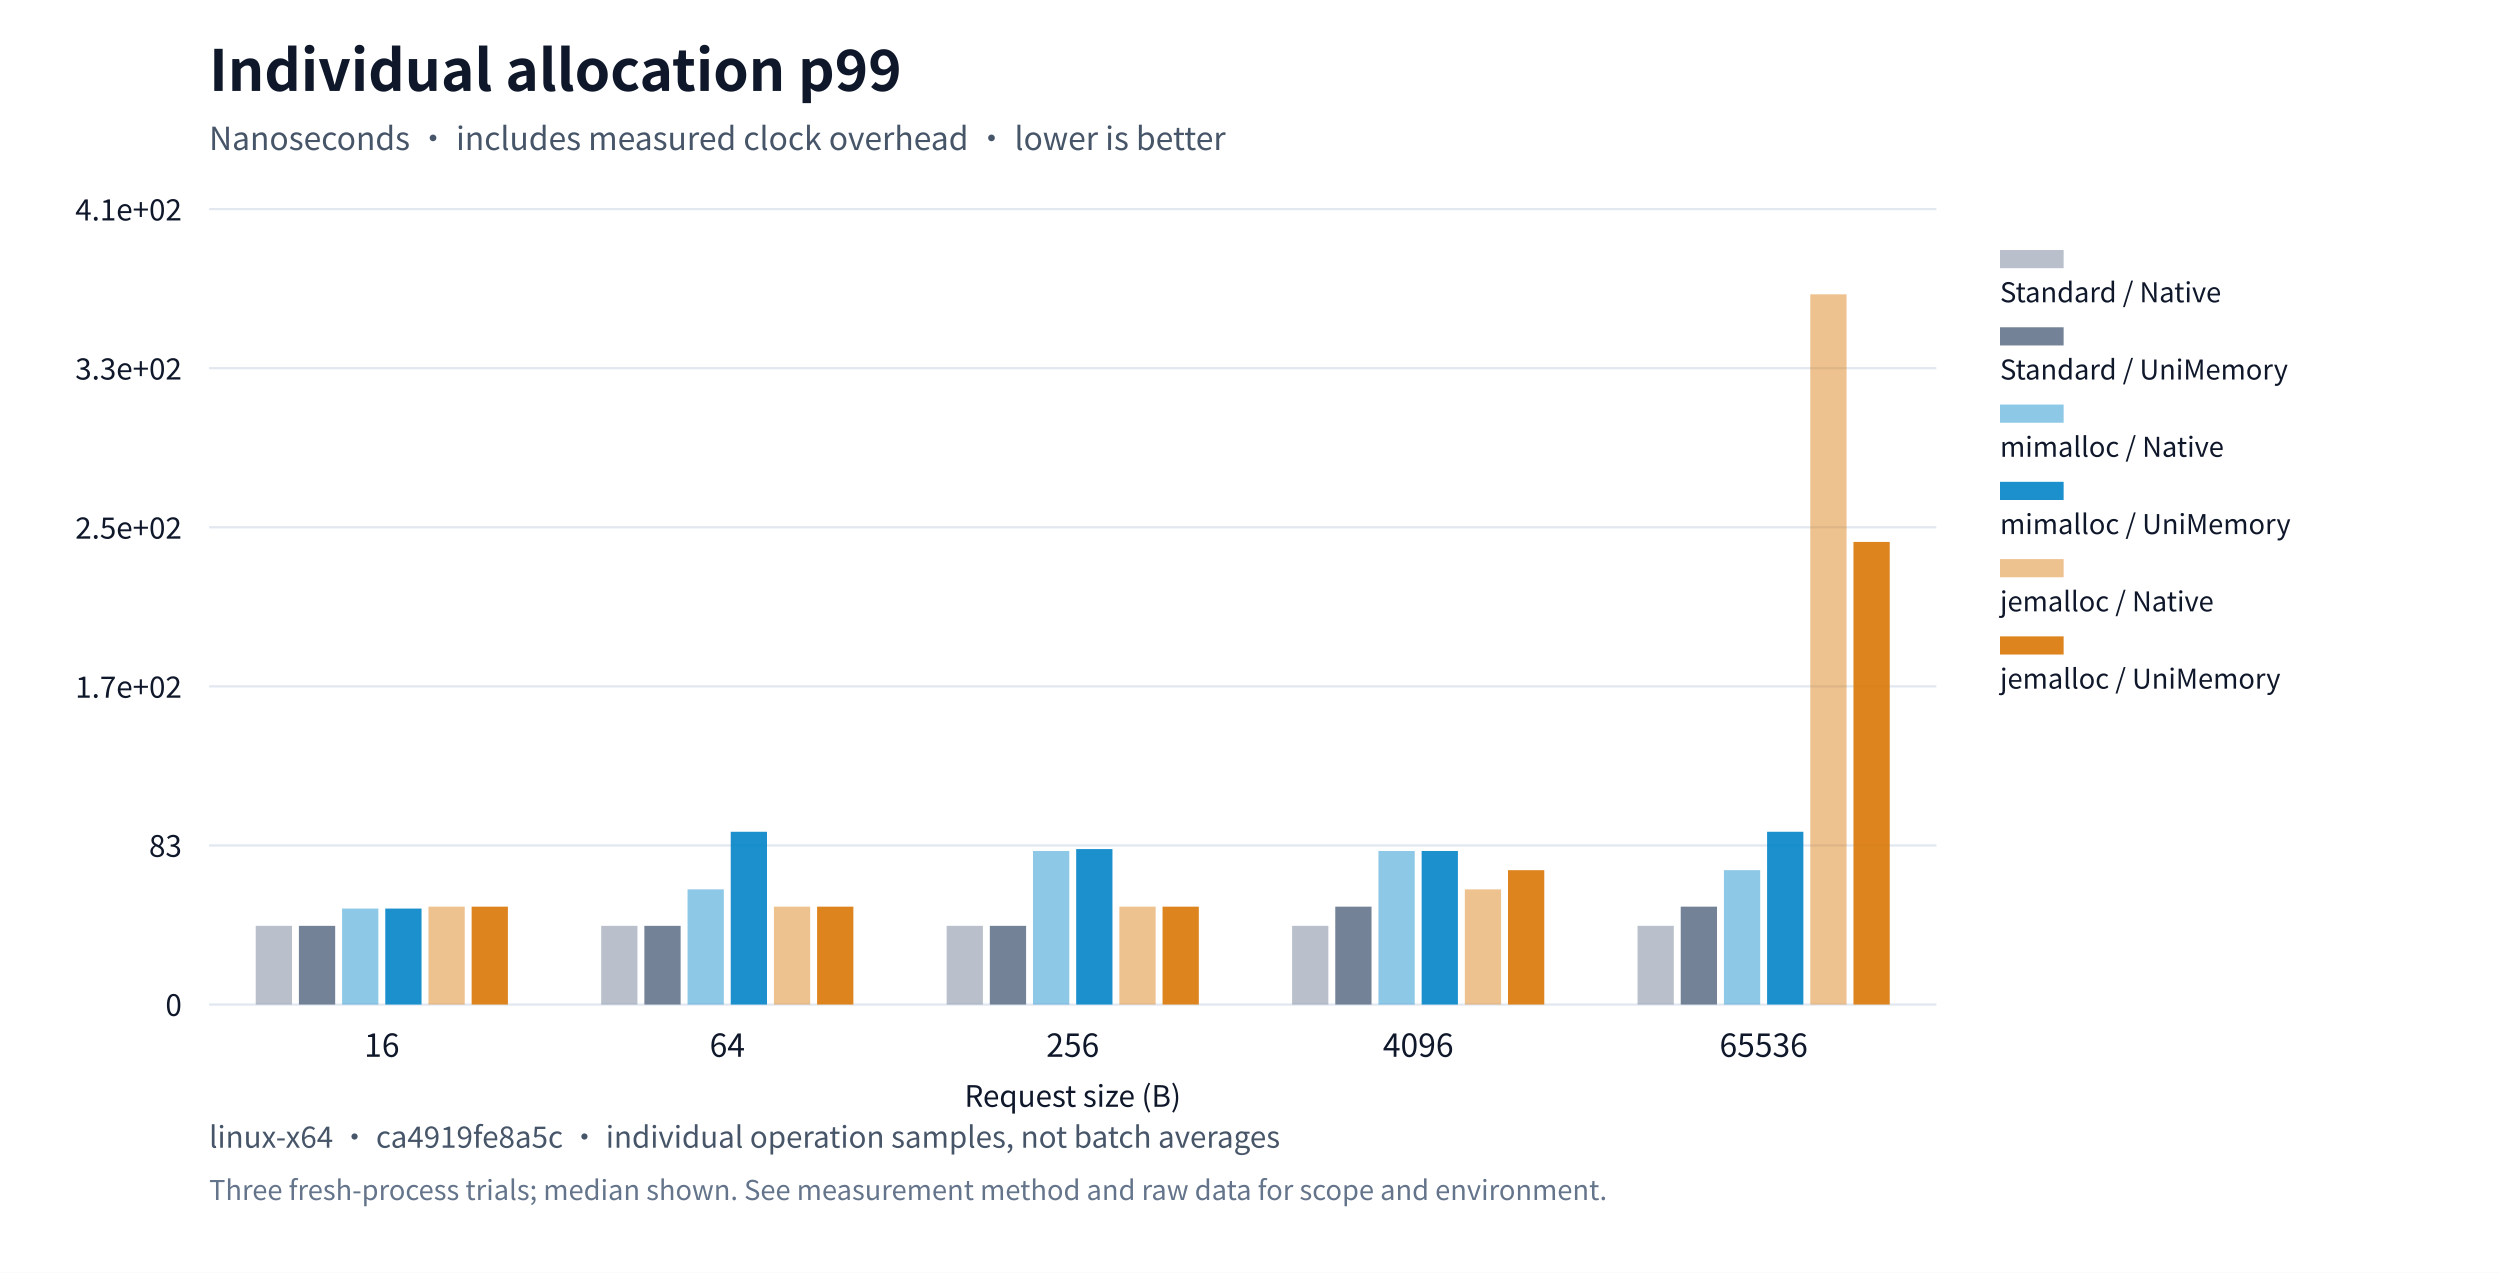
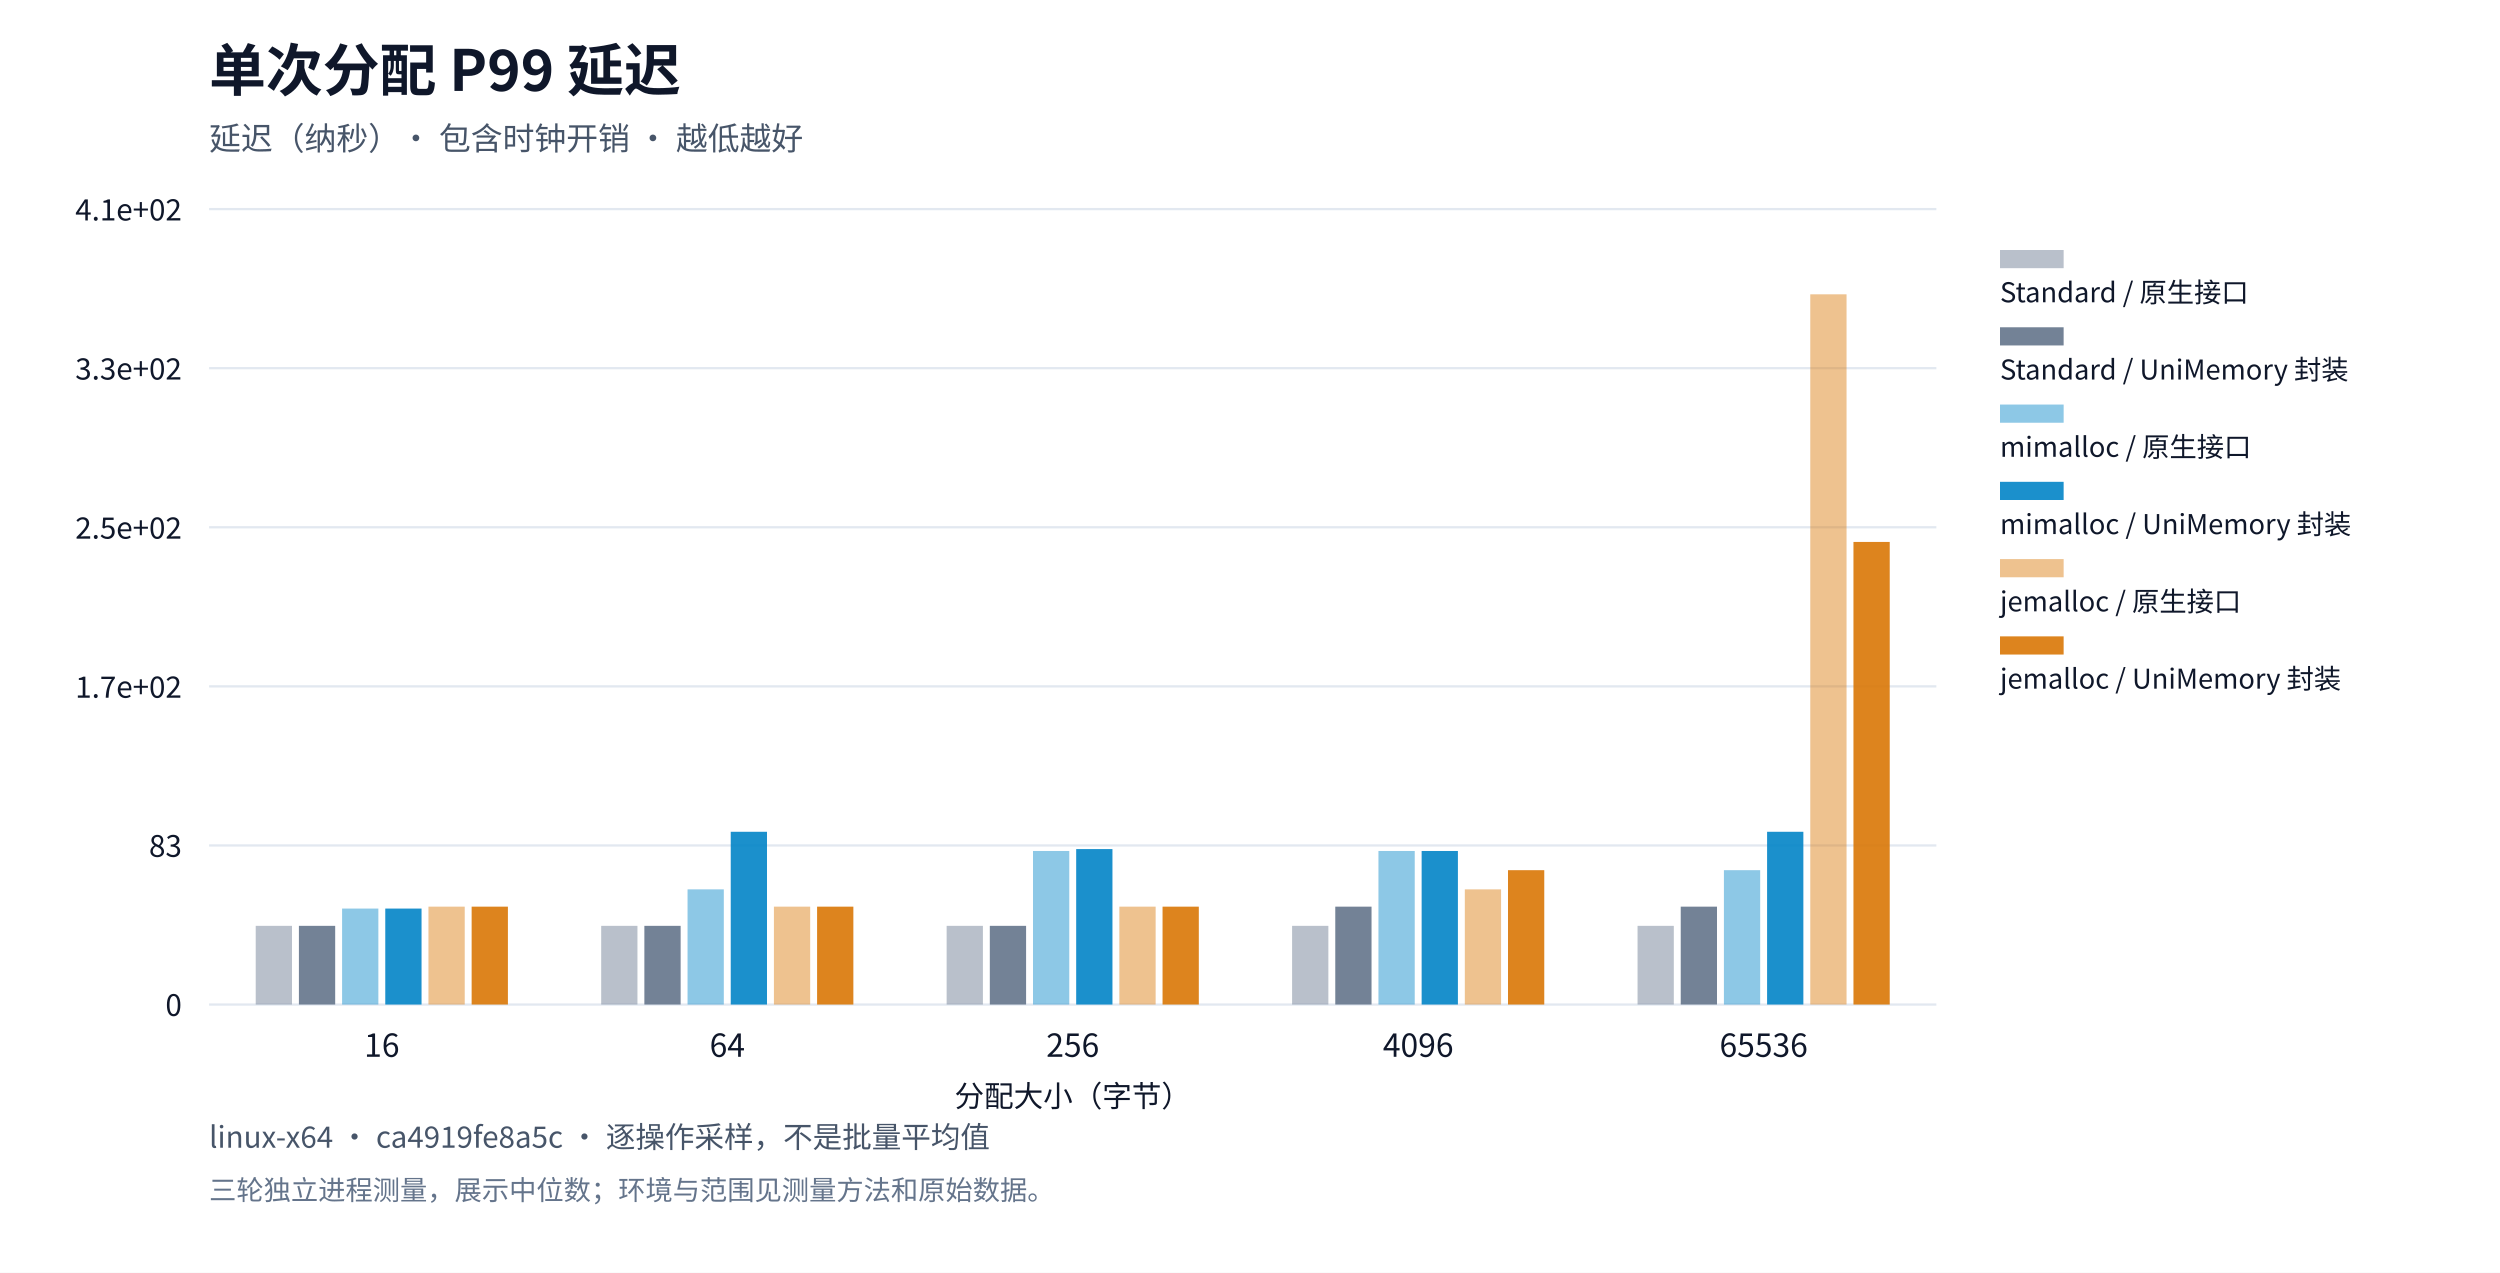
- <svg xmlns="http://www.w3.org/2000/svg" xml:lang="en" viewBox="0 0 1100 560" role="img">
+ <svg xmlns="http://www.w3.org/2000/svg" xml:lang="zh-CN" viewBox="0 0 1100 560" role="img">
  <rect width="1100" height="560" fill="#ffffff" />
  <g font-family="system-ui,Segoe UI,Microsoft YaHei,PingFang SC,Noto Sans CJK SC,sans-serif" fill="#0f172a">
-     <text x="92" y="40" font-size="25" font-weight="650">Individual allocation p99</text>
-     <text x="92" y="66" font-size="14" fill="#475569">Nanoseconds · includes measured clock overhead · lower is better</text>
+     <text x="92" y="40" font-size="25" font-weight="650">单次分配 P99 延迟</text>
+     <text x="92" y="66" font-size="14" fill="#475569">延迟（纳秒）· 包含时钟开销 · 越低越好</text>
    <defs>
      <pattern id="standard-basic" width="6" height="6" patternUnits="userSpaceOnUse">
        <rect width="6" height="6" fill="#64748b" />
        <path d="M0,6L6,0" stroke="#ffffff" stroke-opacity="0.6" stroke-width="1.2" />
      </pattern>
      <pattern id="mimalloc-basic" width="6" height="6" patternUnits="userSpaceOnUse">
        <rect width="6" height="6" fill="#0284c7" />
        <path d="M0,6L6,0" stroke="#ffffff" stroke-opacity="0.6" stroke-width="1.2" />
      </pattern>
      <pattern id="jemalloc-basic" width="6" height="6" patternUnits="userSpaceOnUse">
        <rect width="6" height="6" fill="#d97706" />
        <path d="M0,6L6,0" stroke="#ffffff" stroke-opacity="0.6" stroke-width="1.2" />
      </pattern>
    </defs>
    <path d="M92,442.0h760" stroke="#e2e8f0" />
    <text x="80" y="447.0" text-anchor="end" font-size="13">0</text>
    <path d="M92,372.0h760" stroke="#e2e8f0" />
    <text x="80" y="377.0" text-anchor="end" font-size="13">83</text>
    <path d="M92,302.0h760" stroke="#e2e8f0" />
    <text x="80" y="307.0" text-anchor="end" font-size="13">1.7e+02</text>
    <path d="M92,232.0h760" stroke="#e2e8f0" />
    <text x="80" y="237.0" text-anchor="end" font-size="13">2.5e+02</text>
    <path d="M92,162.0h760" stroke="#e2e8f0" />
    <text x="80" y="167.0" text-anchor="end" font-size="13">3.3e+02</text>
    <path d="M92,92.0h760" stroke="#e2e8f0" />
    <text x="80" y="97.0" text-anchor="end" font-size="13">4.1e+02</text>
    <text x="168.0" y="465" text-anchor="middle" font-size="14">16</text>
    <text x="320.0" y="465" text-anchor="middle" font-size="14">64</text>
    <text x="472.0" y="465" text-anchor="middle" font-size="14">256</text>
    <text x="624.0" y="465" text-anchor="middle" font-size="14">4096</text>
    <text x="776.0" y="465" text-anchor="middle" font-size="14">65536</text>
    <rect data-path="native" x="112.52" y="407.372" width="15.96" height="34.628" fill="#64748b" opacity="0.45" />
    <rect data-path="native" x="264.52" y="407.372" width="15.96" height="34.628" fill="#64748b" opacity="0.45" />
    <rect data-path="native" x="416.52" y="407.372" width="15.96" height="34.628" fill="#64748b" opacity="0.45" />
    <rect data-path="native" x="568.52" y="407.372" width="15.96" height="34.628" fill="#64748b" opacity="0.45" />
    <rect data-path="native" x="720.52" y="407.372" width="15.96" height="34.628" fill="#64748b" opacity="0.45" />
    <rect data-path="native" x="880" y="110" width="28" height="8" fill="#64748b" opacity="0.45" />
-     <text x="880" y="133" font-size="12">Standard / Native</text>
+     <text x="880" y="133" font-size="12">Standard / 原生接口</text>
    <rect data-path="disabled" x="131.52" y="407.372" width="15.96" height="34.628" fill="#64748b" opacity="0.9" />
    <rect data-path="disabled" x="283.52" y="407.372" width="15.96" height="34.628" fill="#64748b" opacity="0.9" />
    <rect data-path="disabled" x="435.52" y="407.372" width="15.96" height="34.628" fill="#64748b" opacity="0.9" />
    <rect data-path="disabled" x="587.52" y="398.926" width="15.96" height="43.074" fill="#64748b" opacity="0.9" />
    <rect data-path="disabled" x="739.52" y="398.926" width="15.96" height="43.074" fill="#64748b" opacity="0.9" />
    <rect data-path="disabled" x="880" y="144" width="28" height="8" fill="#64748b" opacity="0.9" />
-     <text x="880" y="167" font-size="12">Standard / UniMemory</text>
+     <text x="880" y="167" font-size="12">Standard / UniMemory 封装</text>
    <rect data-path="native" x="150.52" y="399.77" width="15.96" height="42.23" fill="#0284c7" opacity="0.45" />
    <rect data-path="native" x="302.52" y="391.324" width="15.96" height="50.676" fill="#0284c7" opacity="0.45" />
    <rect data-path="native" x="454.52" y="374.432" width="15.96" height="67.568" fill="#0284c7" opacity="0.45" />
    <rect data-path="native" x="606.52" y="374.432" width="15.96" height="67.568" fill="#0284c7" opacity="0.45" />
    <rect data-path="native" x="758.52" y="382.878" width="15.96" height="59.122" fill="#0284c7" opacity="0.45" />
    <rect data-path="native" x="880" y="178" width="28" height="8" fill="#0284c7" opacity="0.45" />
-     <text x="880" y="201" font-size="12">mimalloc / Native</text>
+     <text x="880" y="201" font-size="12">mimalloc / 原生接口</text>
    <rect data-path="disabled" x="169.52" y="399.77" width="15.96" height="42.23" fill="#0284c7" opacity="0.9" />
    <rect data-path="disabled" x="321.52" y="365.986" width="15.96" height="76.014" fill="#0284c7" opacity="0.9" />
    <rect data-path="disabled" x="473.52" y="373.588" width="15.96" height="68.412" fill="#0284c7" opacity="0.9" />
    <rect data-path="disabled" x="625.52" y="374.432" width="15.96" height="67.568" fill="#0284c7" opacity="0.9" />
    <rect data-path="disabled" x="777.52" y="365.986" width="15.96" height="76.014" fill="#0284c7" opacity="0.9" />
    <rect data-path="disabled" x="880" y="212" width="28" height="8" fill="#0284c7" opacity="0.9" />
-     <text x="880" y="235" font-size="12">mimalloc / UniMemory</text>
+     <text x="880" y="235" font-size="12">mimalloc / UniMemory 封装</text>
    <rect data-path="native" x="188.52" y="398.926" width="15.96" height="43.074" fill="#d97706" opacity="0.45" />
    <rect data-path="native" x="340.52" y="398.926" width="15.96" height="43.074" fill="#d97706" opacity="0.45" />
    <rect data-path="native" x="492.52" y="398.926" width="15.96" height="43.074" fill="#d97706" opacity="0.45" />
    <rect data-path="native" x="644.52" y="391.324" width="15.96" height="50.676" fill="#d97706" opacity="0.45" />
    <rect data-path="native" x="796.52" y="129.5" width="15.96" height="312.5" fill="#d97706" opacity="0.45" />
    <rect data-path="native" x="880" y="246" width="28" height="8" fill="#d97706" opacity="0.45" />
-     <text x="880" y="269" font-size="12">jemalloc / Native</text>
+     <text x="880" y="269" font-size="12">jemalloc / 原生接口</text>
    <rect data-path="disabled" x="207.52" y="398.926" width="15.96" height="43.074" fill="#d97706" opacity="0.9" />
    <rect data-path="disabled" x="359.52" y="398.926" width="15.96" height="43.074" fill="#d97706" opacity="0.9" />
    <rect data-path="disabled" x="511.52" y="398.926" width="15.96" height="43.074" fill="#d97706" opacity="0.9" />
    <rect data-path="disabled" x="663.52" y="382.878" width="15.96" height="59.122" fill="#d97706" opacity="0.9" />
    <rect data-path="disabled" x="815.52" y="238.453" width="15.96" height="203.547" fill="#d97706" opacity="0.9" />
    <rect data-path="disabled" x="880" y="280" width="28" height="8" fill="#d97706" opacity="0.9" />
-     <text x="880" y="303" font-size="12">jemalloc / UniMemory</text>
-     <text x="472" y="487" text-anchor="middle" font-size="13">Request size (B)</text>
-     <text x="92" y="505" font-size="13" fill="#475569">linux-x64 · ca4919fe8a5c · individual operation samples, not batch averages</text>
-     <text x="92" y="528" font-size="12" fill="#64748b">Three fresh-process trials; median shown. See measurement method and raw data for scope and environment.</text>
+     <text x="880" y="303" font-size="12">jemalloc / UniMemory 封装</text>
+     <text x="472" y="487" text-anchor="middle" font-size="13">分配大小（字节）</text>
+     <text x="92" y="505" font-size="13" fill="#475569">linux-x64 · ca4919fe8a5c · 逐操作采样，不是批量平均值</text>
+     <text x="92" y="528" font-size="12" fill="#64748b">三轮独立进程测量，展示中位数；环境与范围见测量方法和原始数据。</text>
  </g>
</svg>
